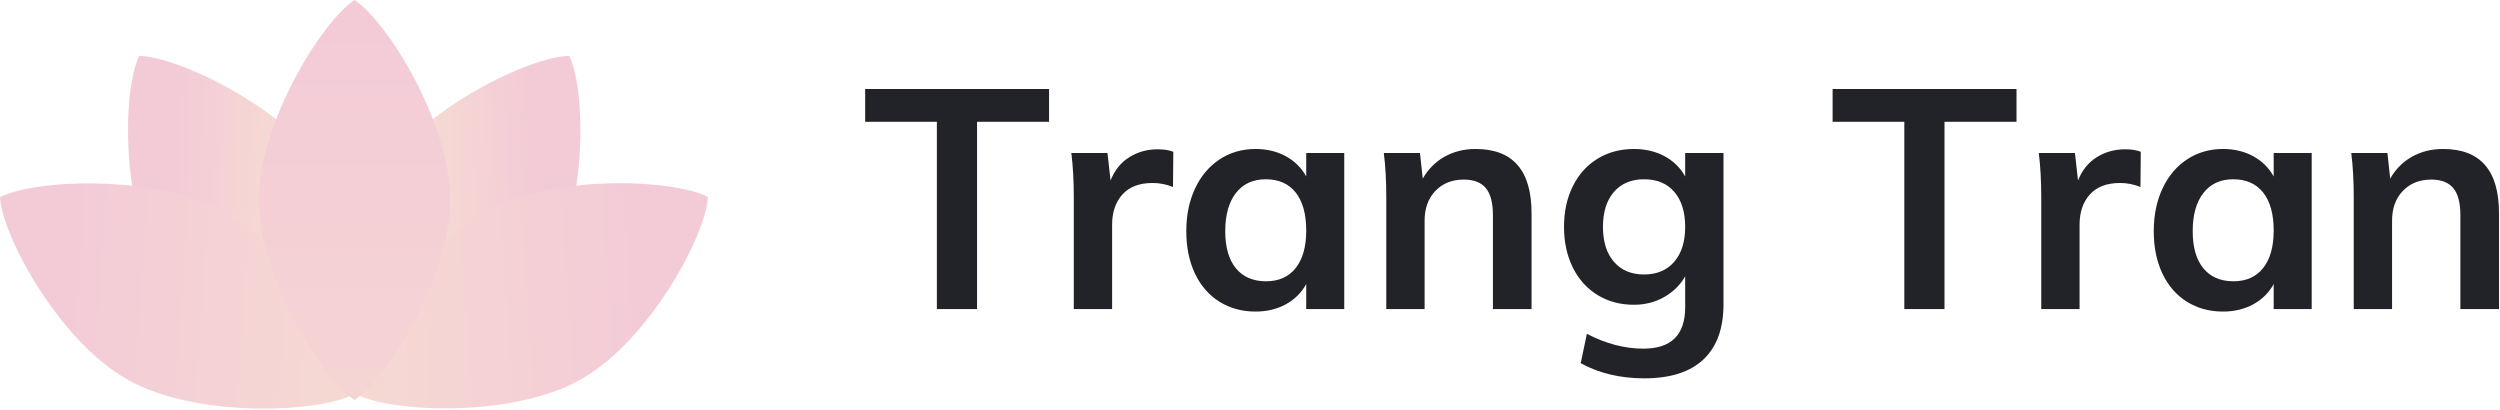
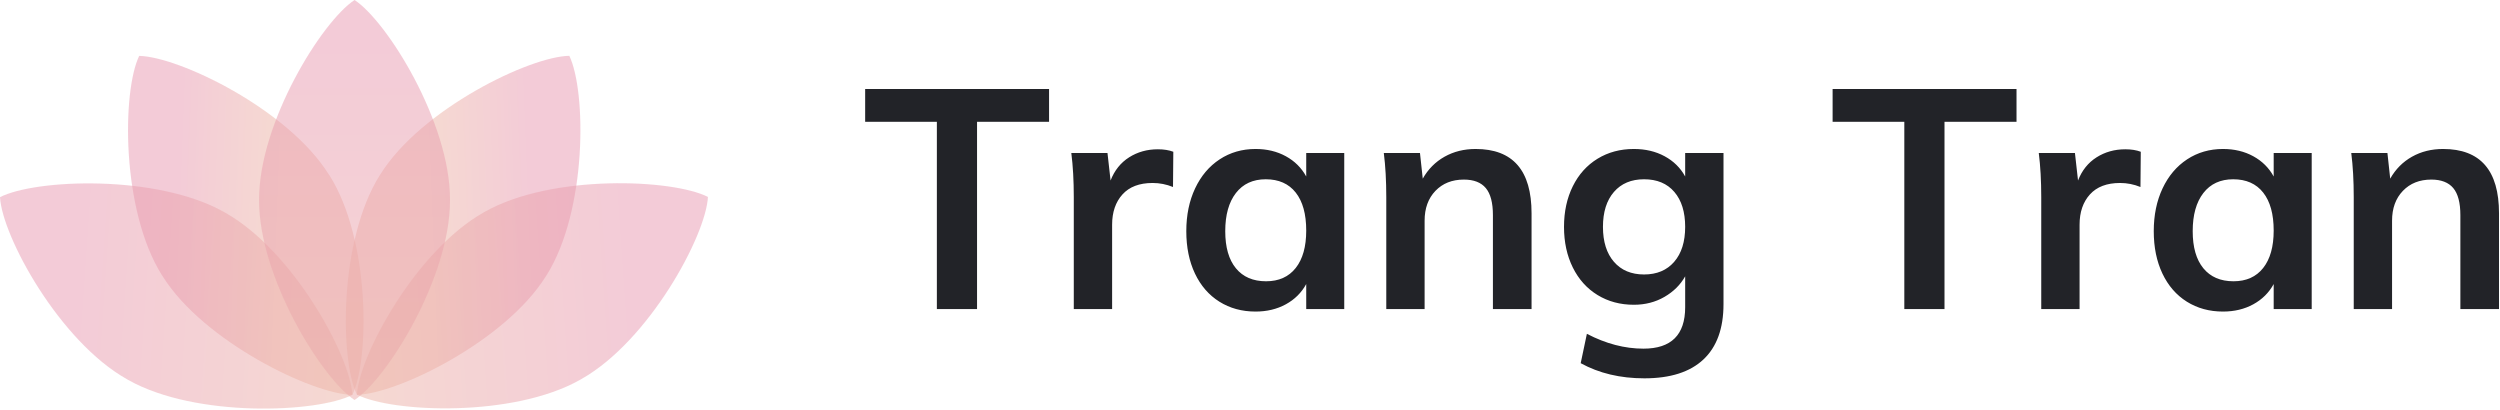
<svg xmlns="http://www.w3.org/2000/svg" width="275px" height="45px" viewBox="0 0 275 45" version="1.1">
  <defs>
    <linearGradient x1="20.397%" y1="48.387%" x2="62.966%" y2="50.742%" id="linearGradient-1">
      <stop stop-color="#E898B0" offset="0%" />
      <stop stop-color="#EDB5A5" offset="100%" />
    </linearGradient>
    <linearGradient x1="20.795%" y1="48.719%" x2="106.094%" y2="52.442%" id="linearGradient-2">
      <stop stop-color="#E898B0" offset="0%" />
      <stop stop-color="#EDB5A5" offset="100%" />
    </linearGradient>
    <linearGradient x1="79.372%" y1="48.346%" x2="37.136%" y2="50.701%" id="linearGradient-3">
      <stop stop-color="#E898B0" offset="0%" />
      <stop stop-color="#EDB5A5" offset="100%" />
    </linearGradient>
    <linearGradient x1="79.205%" y1="48.704%" x2="-6.094%" y2="52.455%" id="linearGradient-4">
      <stop stop-color="#E898B0" offset="0%" />
      <stop stop-color="#EDB5A5" offset="100%" />
    </linearGradient>
    <linearGradient x1="49.997%" y1="8.44%" x2="49.997%" y2="155.748%" id="linearGradient-5">
      <stop stop-color="#E898B0" offset="0%" />
      <stop stop-color="#EDB5A5" offset="100%" />
    </linearGradient>
  </defs>
  <g id="Page-1" stroke="none" stroke-width="1" fill="none" fill-rule="evenodd">
-     <g id="Group-7" fill-rule="nonzero">
-       <g id="Group-6-Copy-2" opacity="0.5">
+     <g id="Group-2" fill-rule="nonzero">
+       <g id="Group-6-Copy-2" fill-opacity="0.5">
        <g id="Group-5" transform="translate(0, 6)">
          <g id="Group" transform="translate(0, 0.025127)">
            <path d="M36.157,13.149 C31.671,5.981 19.702,0.216 15.31,0.123 C13.427,4.023 13.318,17.111 17.82,24.263 C17.835,24.279 17.851,24.309 17.867,24.325 C17.882,24.34 17.898,24.371 17.914,24.402 C22.416,31.555 34.369,37.335 38.761,37.412 C40.643,33.512 40.753,20.425 36.251,13.272 C36.235,13.257 36.22,13.226 36.204,13.211 C36.188,13.195 36.173,13.164 36.157,13.149 Z" id="Path" fill="url(#linearGradient-1)" />
            <path d="M24.643,17.296 C17.208,13.118 3.89,13.673 0,15.662 C0.235,19.962 6.525,31.508 13.961,35.686 C13.992,35.701 14.008,35.717 14.039,35.732 C14.071,35.747 14.086,35.763 14.118,35.778 C21.553,39.956 34.871,39.385 38.761,37.412 C38.525,33.111 32.235,21.566 24.8,17.388 C24.769,17.373 24.753,17.357 24.722,17.342 C24.69,17.326 24.675,17.311 24.643,17.296 Z" id="Path" fill="url(#linearGradient-2)" />
          </g>
          <g id="Group" transform="translate(38, 0)">
            <path d="M3.859,13.149 C8.344,5.996 20.25,0.216 24.625,0.139 C26.5,4.039 26.609,17.126 22.125,24.279 C22.109,24.294 22.094,24.325 22.078,24.34 C22.062,24.356 22.047,24.387 22.031,24.417 C17.547,31.57 5.641,37.351 1.266,37.428 C-0.609,33.528 -0.719,20.44 3.766,13.288 C3.781,13.272 3.797,13.242 3.812,13.226 C3.828,13.195 3.844,13.164 3.859,13.149 Z" id="Path" fill="url(#linearGradient-3)" />
            <path d="M15.328,17.296 C22.734,13.118 36,13.689 39.875,15.662 C39.641,19.962 33.375,31.508 25.969,35.686 C25.938,35.701 25.922,35.717 25.891,35.732 C25.859,35.747 25.844,35.763 25.812,35.778 C18.406,39.956 5.141,39.385 1.266,37.412 C1.5,33.111 7.766,21.566 15.172,17.388 C15.203,17.373 15.219,17.357 15.25,17.342 C15.281,17.326 15.297,17.311 15.328,17.296 Z" id="Path" fill="url(#linearGradient-4)" />
          </g>
        </g>
        <path d="M49.5,21.923 C49.5,13.475 42.592,2.352 39,0 C35.408,2.352 28.5,13.475 28.5,21.923 C28.5,21.954 28.5,21.985 28.5,22 C28.5,22.031 28.5,22.062 28.5,22.077 C28.5,30.525 35.408,41.648 39,44 C42.592,41.648 49.5,30.525 49.5,22.077 C49.5,22.046 49.5,22.015 49.5,22 C49.5,21.969 49.5,21.954 49.5,21.923 Z" id="Path" fill="url(#linearGradient-5)" />
      </g>
      <path d="M103.055,34 L103.055,13.396 L95.167,13.396 L95.167,9.792 L115.397,9.792 L115.397,13.396 L107.475,13.396 L107.475,34 L103.055,34 Z M127.365,16.422 C128.023,16.422 128.589,16.513 129.065,16.694 L129.031,20.57 C128.306,20.275 127.558,20.128 126.787,20.128 C125.337,20.128 124.232,20.547 123.472,21.386 C122.713,22.225 122.333,23.335 122.333,24.718 L122.333,34 L118.117,34 L118.117,21.692 C118.117,19.879 118.027,18.258 117.845,16.83 L121.823,16.83 L122.163,19.856 C122.594,18.745 123.274,17.895 124.203,17.306 C125.133,16.717 126.187,16.422 127.365,16.422 Z M147.867,16.83 L147.867,34 L143.685,34 L143.685,31.246 C143.164,32.198 142.416,32.94 141.441,33.473 C140.467,34.006 139.356,34.272 138.109,34.272 C136.613,34.272 135.287,33.909 134.131,33.184 C132.975,32.459 132.08,31.427 131.445,30.09 C130.811,28.753 130.493,27.2 130.493,25.432 C130.493,23.664 130.816,22.094 131.462,20.723 C132.108,19.352 133.009,18.286 134.165,17.527 C135.321,16.768 136.636,16.388 138.109,16.388 C139.356,16.388 140.467,16.654 141.441,17.187 C142.416,17.72 143.164,18.462 143.685,19.414 L143.685,16.83 L147.867,16.83 Z M139.265,30.94 C140.671,30.94 141.759,30.453 142.529,29.478 C143.3,28.503 143.685,27.132 143.685,25.364 C143.685,23.551 143.3,22.157 142.529,21.182 C141.759,20.207 140.659,19.72 139.231,19.72 C137.826,19.72 136.732,20.224 135.95,21.233 C135.168,22.242 134.777,23.641 134.777,25.432 C134.777,27.2 135.168,28.56 135.95,29.512 C136.732,30.464 137.837,30.94 139.265,30.94 Z M162.317,16.388 C166.42,16.388 168.471,18.745 168.471,23.46 L168.471,34 L164.221,34 L164.221,23.664 C164.221,22.304 163.961,21.312 163.439,20.689 C162.918,20.066 162.113,19.754 161.025,19.754 C159.733,19.754 158.691,20.168 157.897,20.995 C157.104,21.822 156.707,22.916 156.707,24.276 L156.707,34 L152.491,34 L152.491,21.692 C152.491,19.879 152.401,18.258 152.219,16.83 L156.197,16.83 L156.503,19.652 C157.093,18.609 157.892,17.805 158.9,17.238 C159.909,16.671 161.048,16.388 162.317,16.388 Z M189.585,16.83 L189.585,33.456 C189.585,36.131 188.849,38.159 187.375,39.542 C185.902,40.925 183.737,41.616 180.881,41.616 C178.229,41.616 175.895,41.061 173.877,39.95 L174.557,36.72 C176.643,37.808 178.717,38.352 180.779,38.352 C183.839,38.352 185.369,36.833 185.369,33.796 L185.369,30.396 C184.848,31.325 184.089,32.079 183.091,32.657 C182.094,33.235 180.972,33.524 179.725,33.524 C178.229,33.524 176.898,33.167 175.73,32.453 C174.563,31.739 173.656,30.73 173.01,29.427 C172.364,28.124 172.041,26.633 172.041,24.956 C172.041,23.279 172.364,21.788 173.01,20.485 C173.656,19.182 174.563,18.173 175.73,17.459 C176.898,16.745 178.229,16.388 179.725,16.388 C180.995,16.388 182.122,16.654 183.108,17.187 C184.094,17.72 184.848,18.462 185.369,19.414 L185.369,16.83 L189.585,16.83 Z M180.847,30.192 C182.253,30.192 183.358,29.727 184.162,28.798 C184.967,27.869 185.369,26.588 185.369,24.956 C185.369,23.324 184.973,22.043 184.179,21.114 C183.386,20.185 182.275,19.72 180.847,19.72 C179.442,19.72 178.337,20.185 177.532,21.114 C176.728,22.043 176.325,23.324 176.325,24.956 C176.325,26.588 176.728,27.869 177.532,28.798 C178.337,29.727 179.442,30.192 180.847,30.192 Z M209.475,34 L209.475,13.396 L201.587,13.396 L201.587,9.792 L221.817,9.792 L221.817,13.396 L213.895,13.396 L213.895,34 L209.475,34 Z M233.785,16.422 C234.443,16.422 235.009,16.513 235.485,16.694 L235.451,20.57 C234.726,20.275 233.978,20.128 233.207,20.128 C231.757,20.128 230.652,20.547 229.892,21.386 C229.133,22.225 228.753,23.335 228.753,24.718 L228.753,34 L224.537,34 L224.537,21.692 C224.537,19.879 224.447,18.258 224.265,16.83 L228.243,16.83 L228.583,19.856 C229.014,18.745 229.694,17.895 230.623,17.306 C231.553,16.717 232.607,16.422 233.785,16.422 Z M254.287,16.83 L254.287,34 L250.105,34 L250.105,31.246 C249.584,32.198 248.836,32.94 247.861,33.473 C246.887,34.006 245.776,34.272 244.529,34.272 C243.033,34.272 241.707,33.909 240.551,33.184 C239.395,32.459 238.5,31.427 237.865,30.09 C237.231,28.753 236.913,27.2 236.913,25.432 C236.913,23.664 237.236,22.094 237.882,20.723 C238.528,19.352 239.429,18.286 240.585,17.527 C241.741,16.768 243.056,16.388 244.529,16.388 C245.776,16.388 246.887,16.654 247.861,17.187 C248.836,17.72 249.584,18.462 250.105,19.414 L250.105,16.83 L254.287,16.83 Z M245.685,30.94 C247.091,30.94 248.179,30.453 248.949,29.478 C249.72,28.503 250.105,27.132 250.105,25.364 C250.105,23.551 249.72,22.157 248.949,21.182 C248.179,20.207 247.079,19.72 245.651,19.72 C244.246,19.72 243.152,20.224 242.37,21.233 C241.588,22.242 241.197,23.641 241.197,25.432 C241.197,27.2 241.588,28.56 242.37,29.512 C243.152,30.464 244.257,30.94 245.685,30.94 Z M268.737,16.388 C272.84,16.388 274.891,18.745 274.891,23.46 L274.891,34 L270.641,34 L270.641,23.664 C270.641,22.304 270.381,21.312 269.859,20.689 C269.338,20.066 268.533,19.754 267.445,19.754 C266.153,19.754 265.111,20.168 264.317,20.995 C263.524,21.822 263.127,22.916 263.127,24.276 L263.127,34 L258.911,34 L258.911,21.692 C258.911,19.879 258.821,18.258 258.639,16.83 L262.617,16.83 L262.923,19.652 C263.513,18.609 264.312,17.805 265.32,17.238 C266.329,16.671 267.468,16.388 268.737,16.388 Z" id="TrangTran" fill="#222328" />
    </g>
  </g>
</svg>
